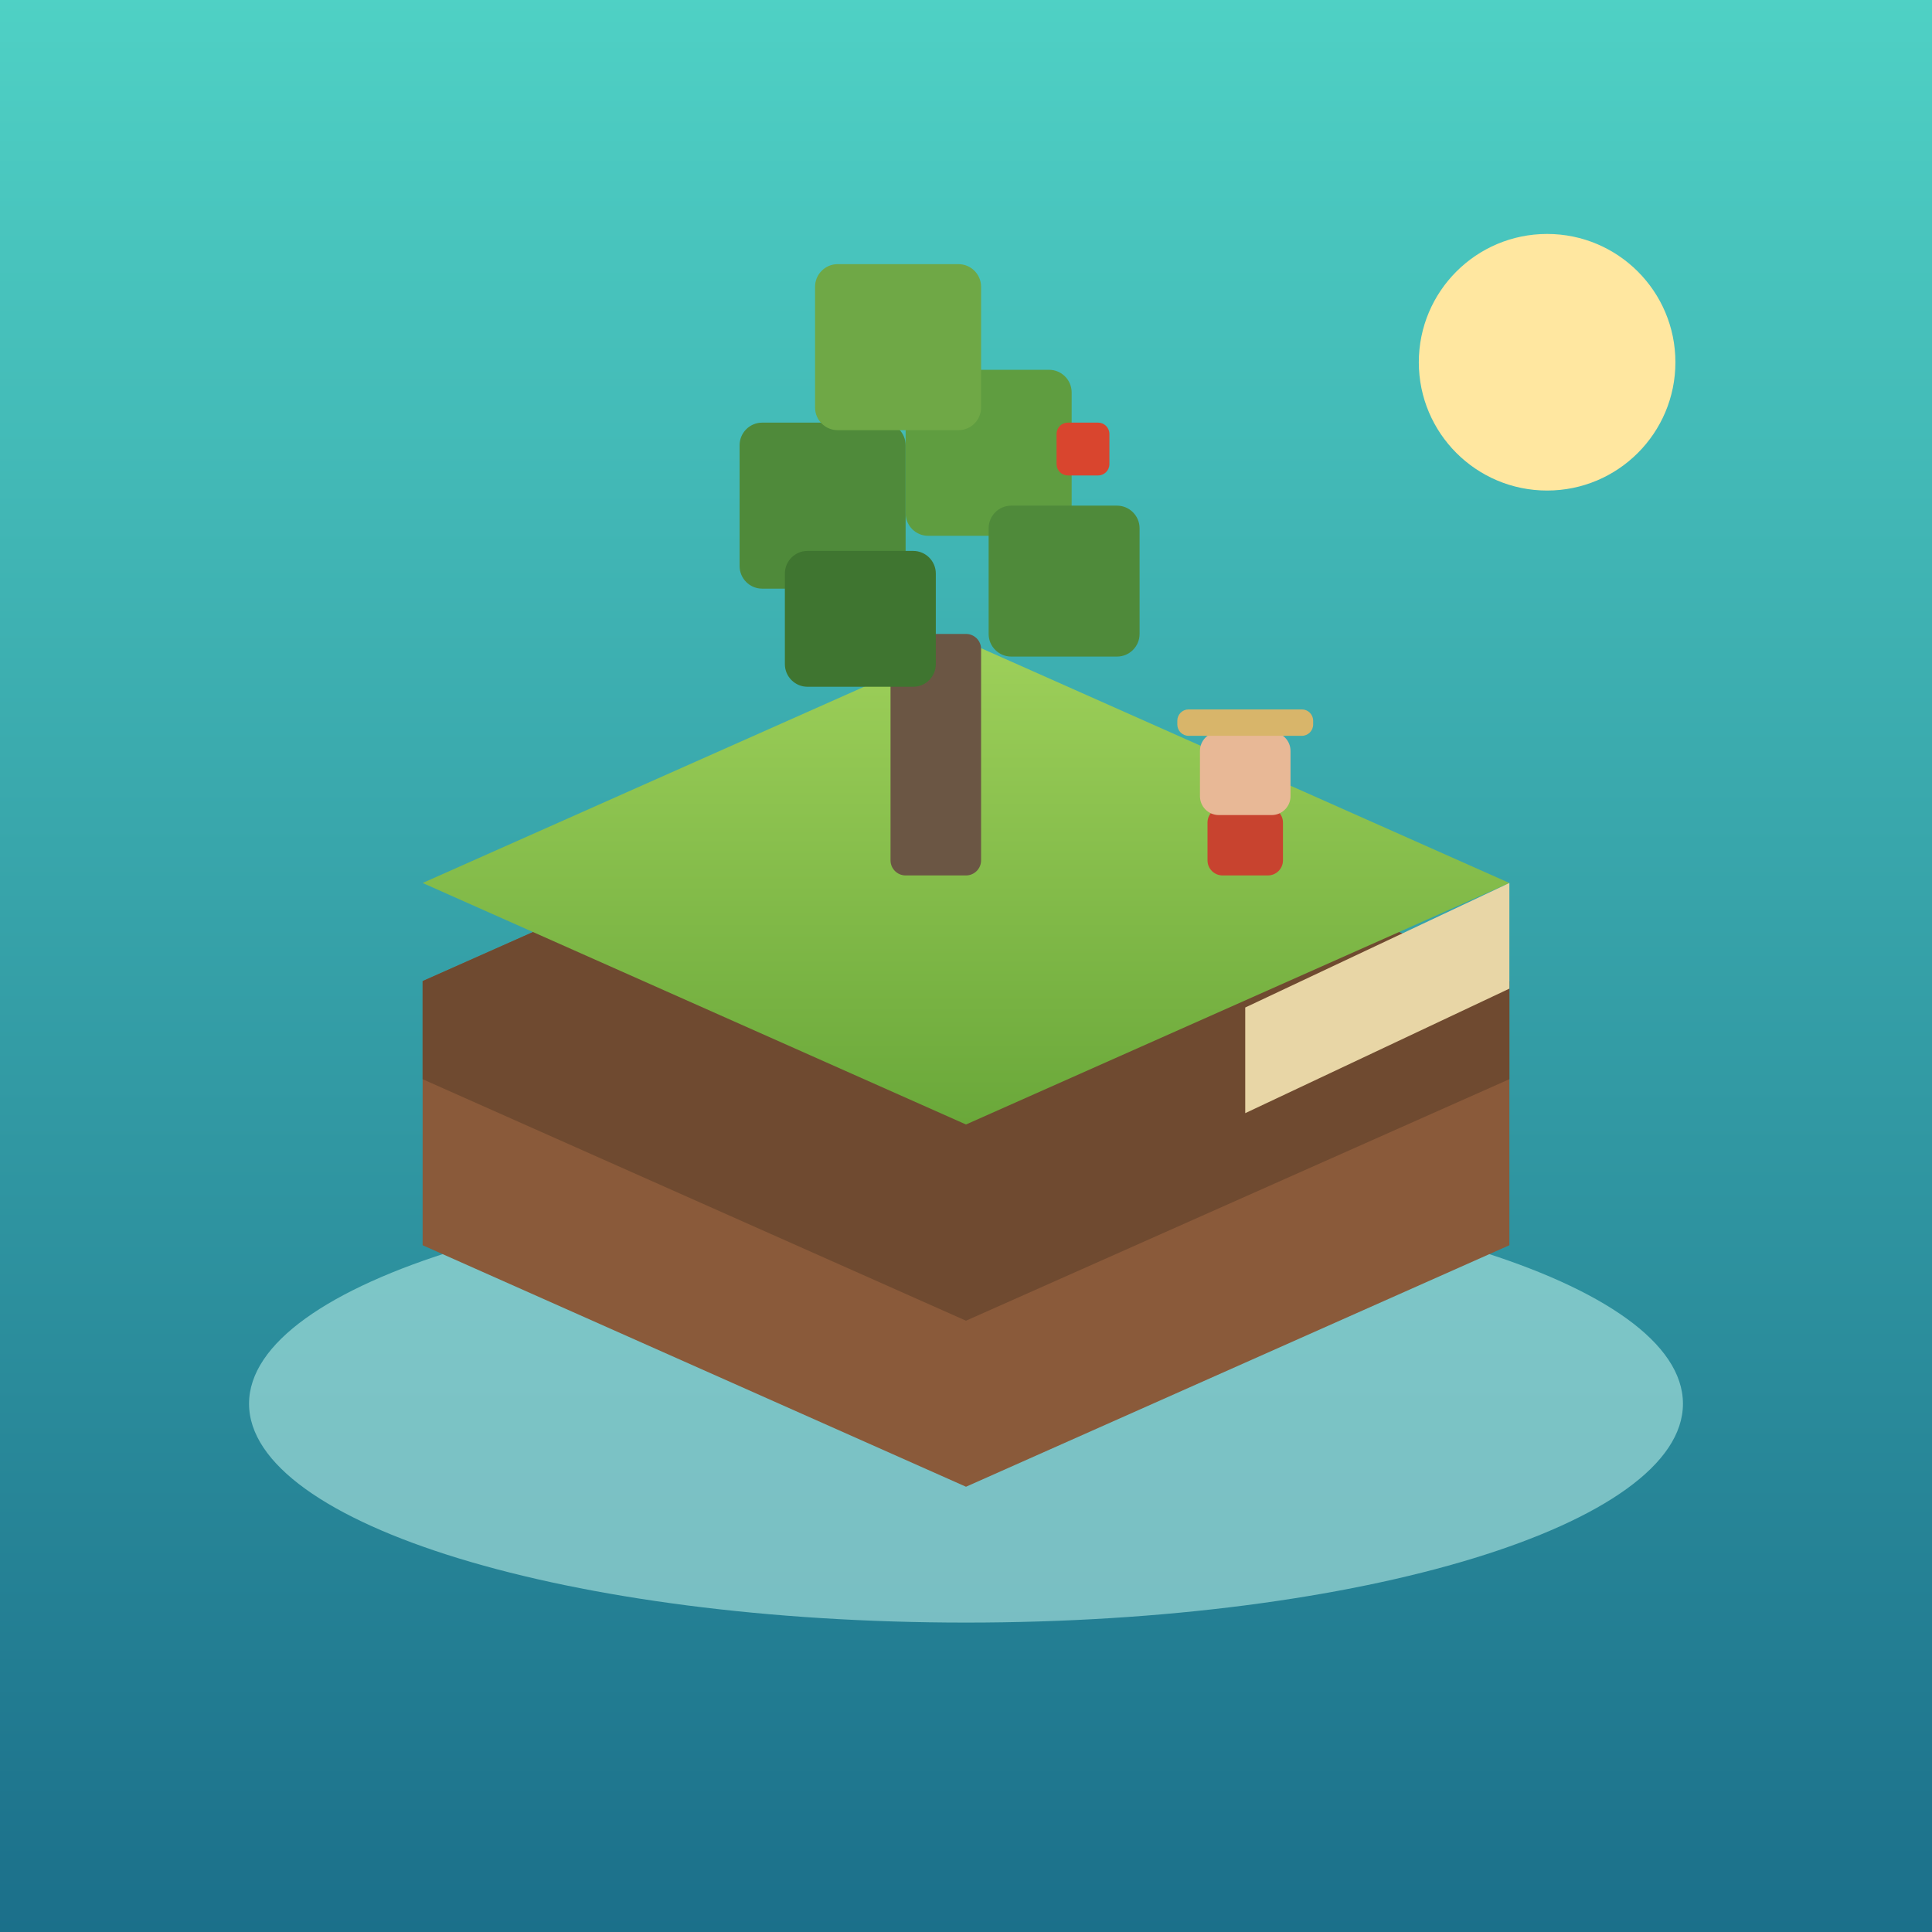
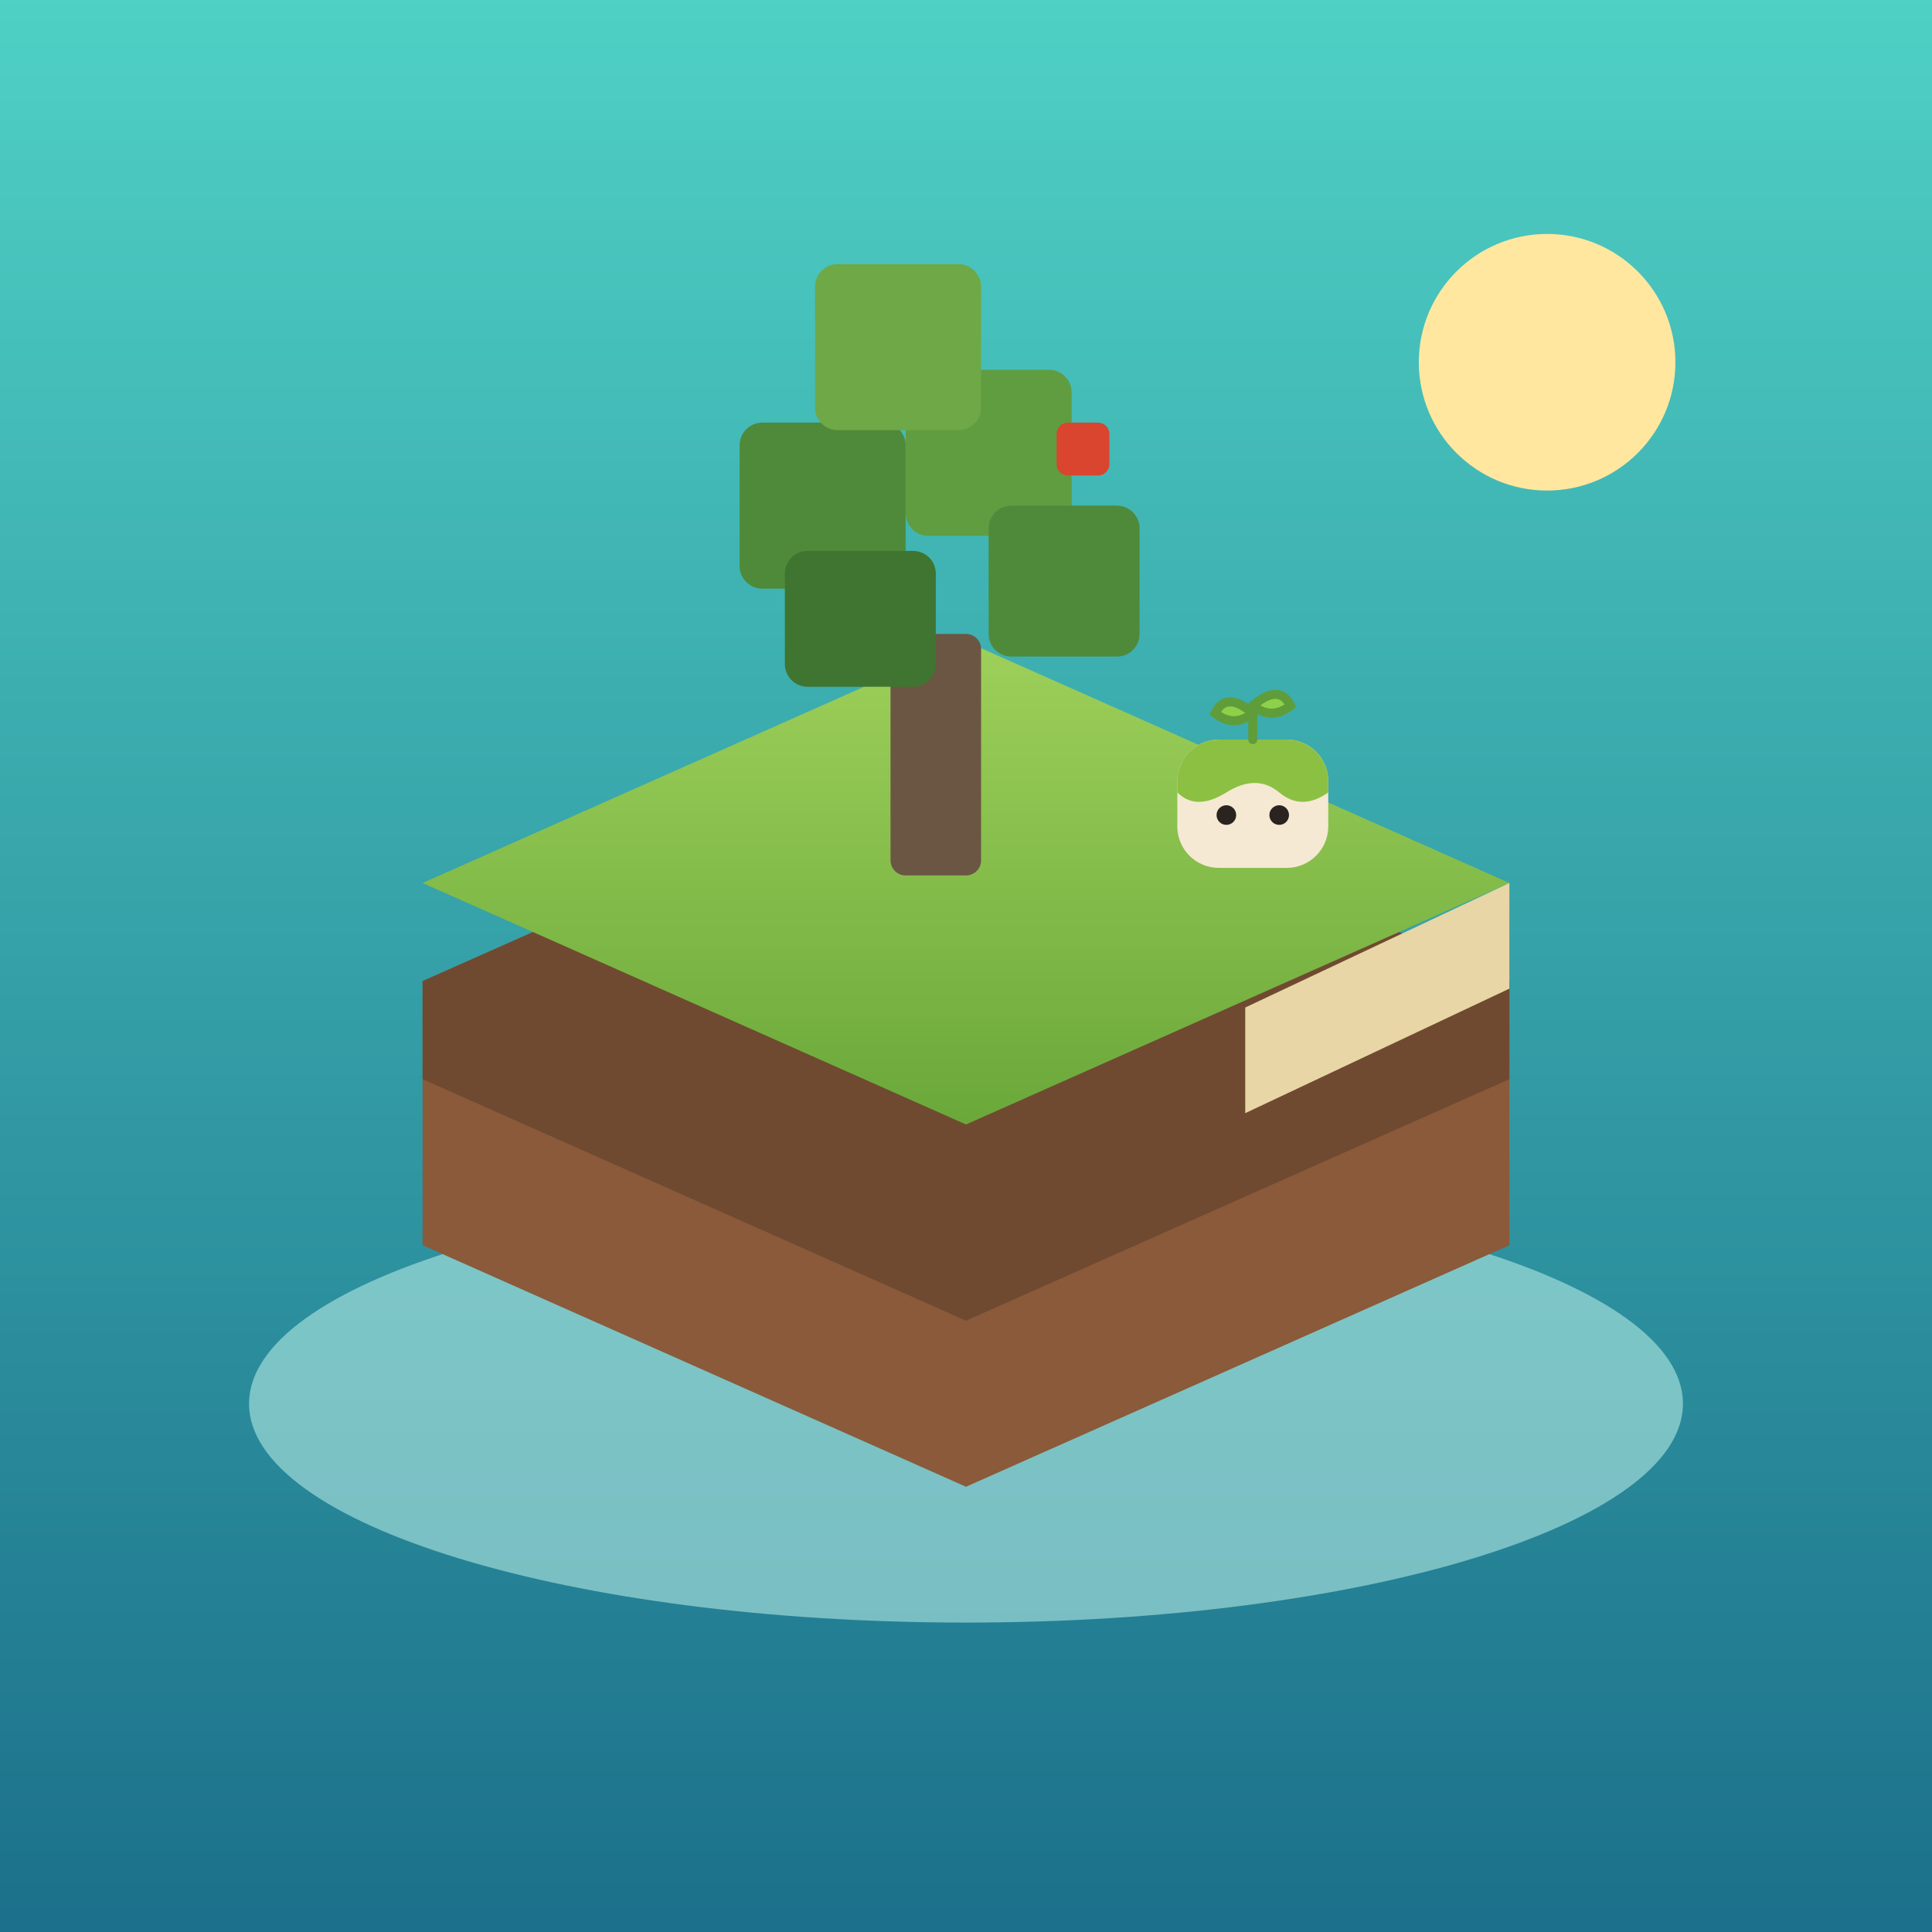
<svg xmlns="http://www.w3.org/2000/svg" viewBox="0 0 512 512" width="512" height="512">
  <defs>
    <linearGradient id="sea" x1="0" y1="0" x2="0" y2="1">
      <stop offset="0" stop-color="#4fd1c5" />
      <stop offset="1" stop-color="#1b6f8a" />
    </linearGradient>
    <linearGradient id="grass" x1="0" y1="0" x2="0" y2="1">
      <stop offset="0" stop-color="#9ed05a" />
      <stop offset="1" stop-color="#6aa83a" />
    </linearGradient>
    <clipPath id="shape">
      <rect x="0" y="0" width="512" height="512" rx="__R__" />
    </clipPath>
  </defs>
  <g clip-path="url(#shape)">
    <rect width="512" height="512" fill="url(#sea)" />
    <ellipse cx="256" cy="372" rx="190" ry="58" fill="#bff2ea" opacity=".55" />
    <polygon points="256,196 400,260 400,330 256,394 112,330 112,260" fill="#8a5a3a" />
    <polygon points="256,196 400,260 400,286 256,350 112,286 112,260" fill="#6f4a30" />
    <polygon points="256,170 400,234 256,298 112,234" fill="url(#grass)" />
    <polygon points="330,267 400,234 400,262 330,295" fill="#e8d6a6" />
    <polygon points="112,234 256,298 256,350 112,286" fill="#7d5434" opacity=".0" />
    <rect x="236" y="168" width="24" height="64" rx="4" fill="#6b5644" />
    <g fill="#4f8a3a">
      <rect x="196" y="112" width="44" height="44" rx="6" />
      <rect x="240" y="98" width="44" height="44" rx="6" fill="#5f9d40" />
      <rect x="216" y="70" width="44" height="44" rx="6" fill="#6fa846" />
      <rect x="262" y="134" width="40" height="40" rx="6" />
      <rect x="208" y="146" width="40" height="36" rx="6" fill="#3f7530" />
    </g>
    <rect x="280" y="112" width="14" height="14" rx="3" fill="#d9452e" />
-     <rect x="320" y="214" width="20" height="18" rx="4" fill="#c8432f" />
-     <rect x="318" y="194" width="24" height="22" rx="5" fill="#e8b896" />
-     <rect x="312" y="188" width="36" height="7" rx="3" fill="#d8b56a" />
+     <rect x="312" y="196" width="40" height="34" rx="11" fill="#f5e9d3" />
+     <path d="M312 207a11 11 0 0 1 11-11h18a11 11 0 0 1 11 11v3q-7 5-13 0t-14 0t-13 0z" fill="#8cc043" />
+     <circle cx="325" cy="216" r="2.6" fill="#2a2320" />
+     <circle cx="339" cy="216" r="2.6" fill="#2a2320" />
+     <path d="M332 196v-9m0 2q-7-6-10 0q5 4 10 0m0-2q7-6 10 0q-5 4-10 0" stroke="#5f9d3a" stroke-width="2.4" fill="#8fd04a" stroke-linecap="round" />
    <circle cx="410" cy="96" r="34" fill="#ffe7a0" />
  </g>
</svg>
